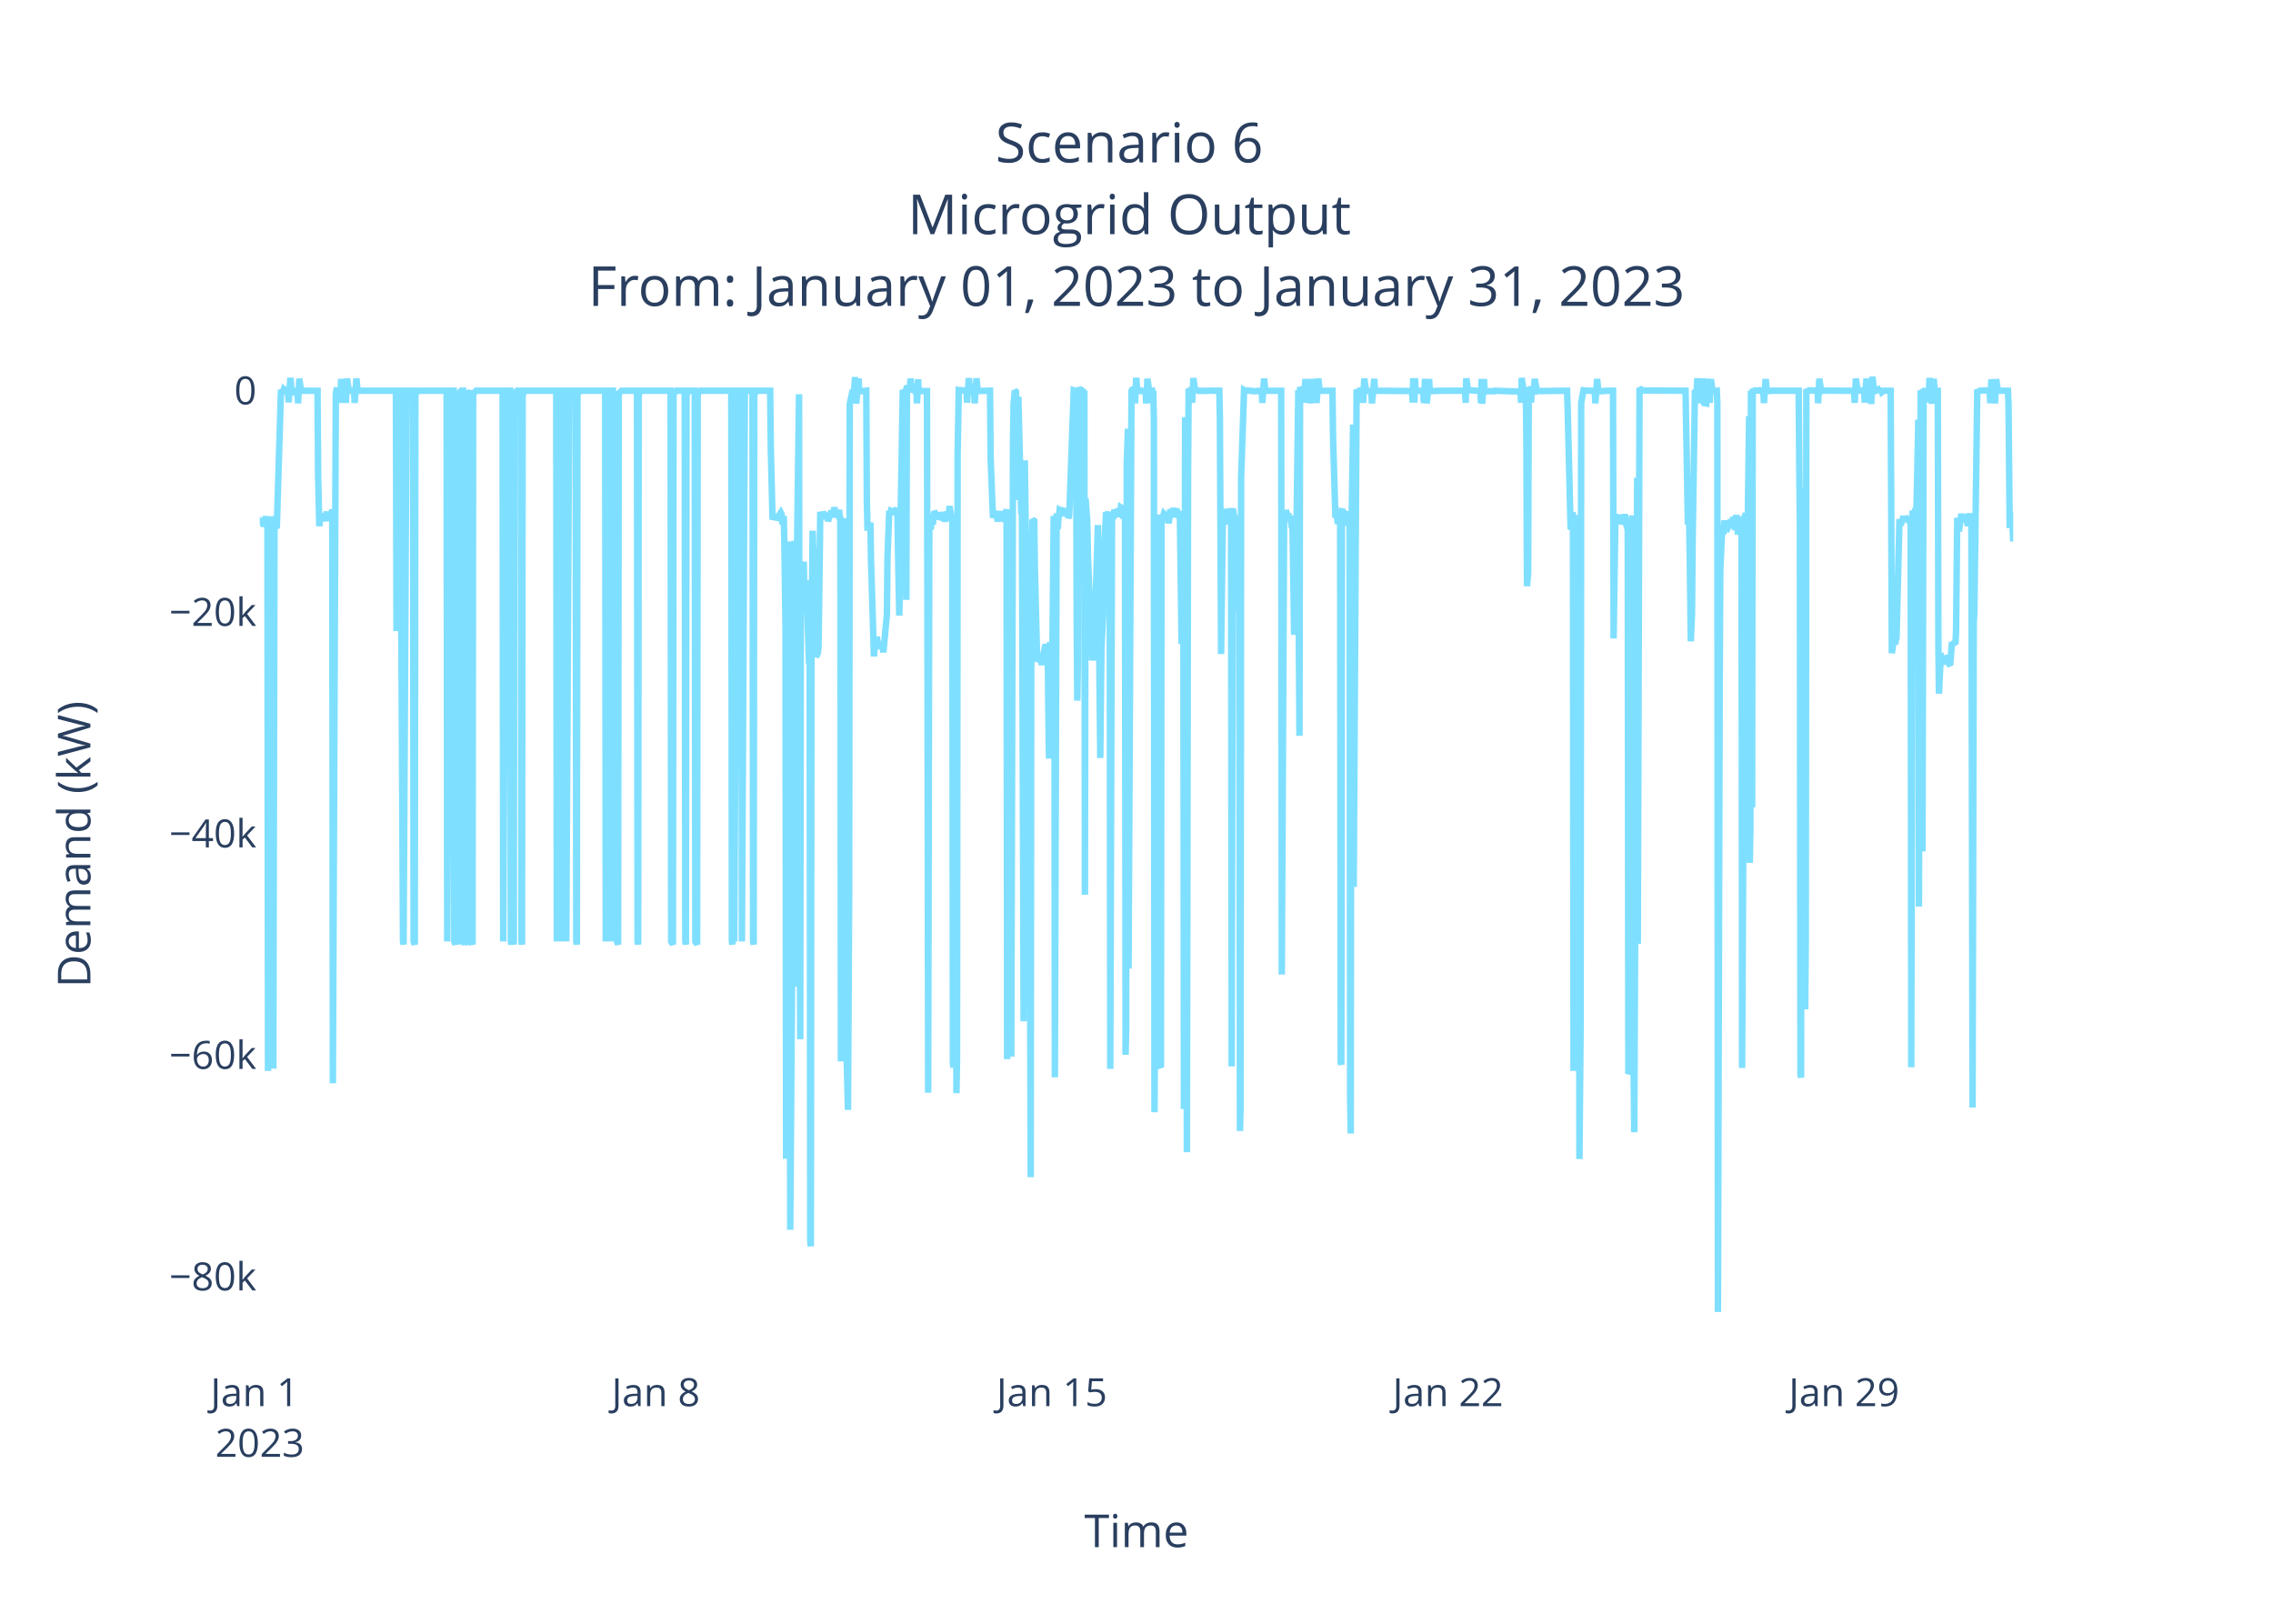
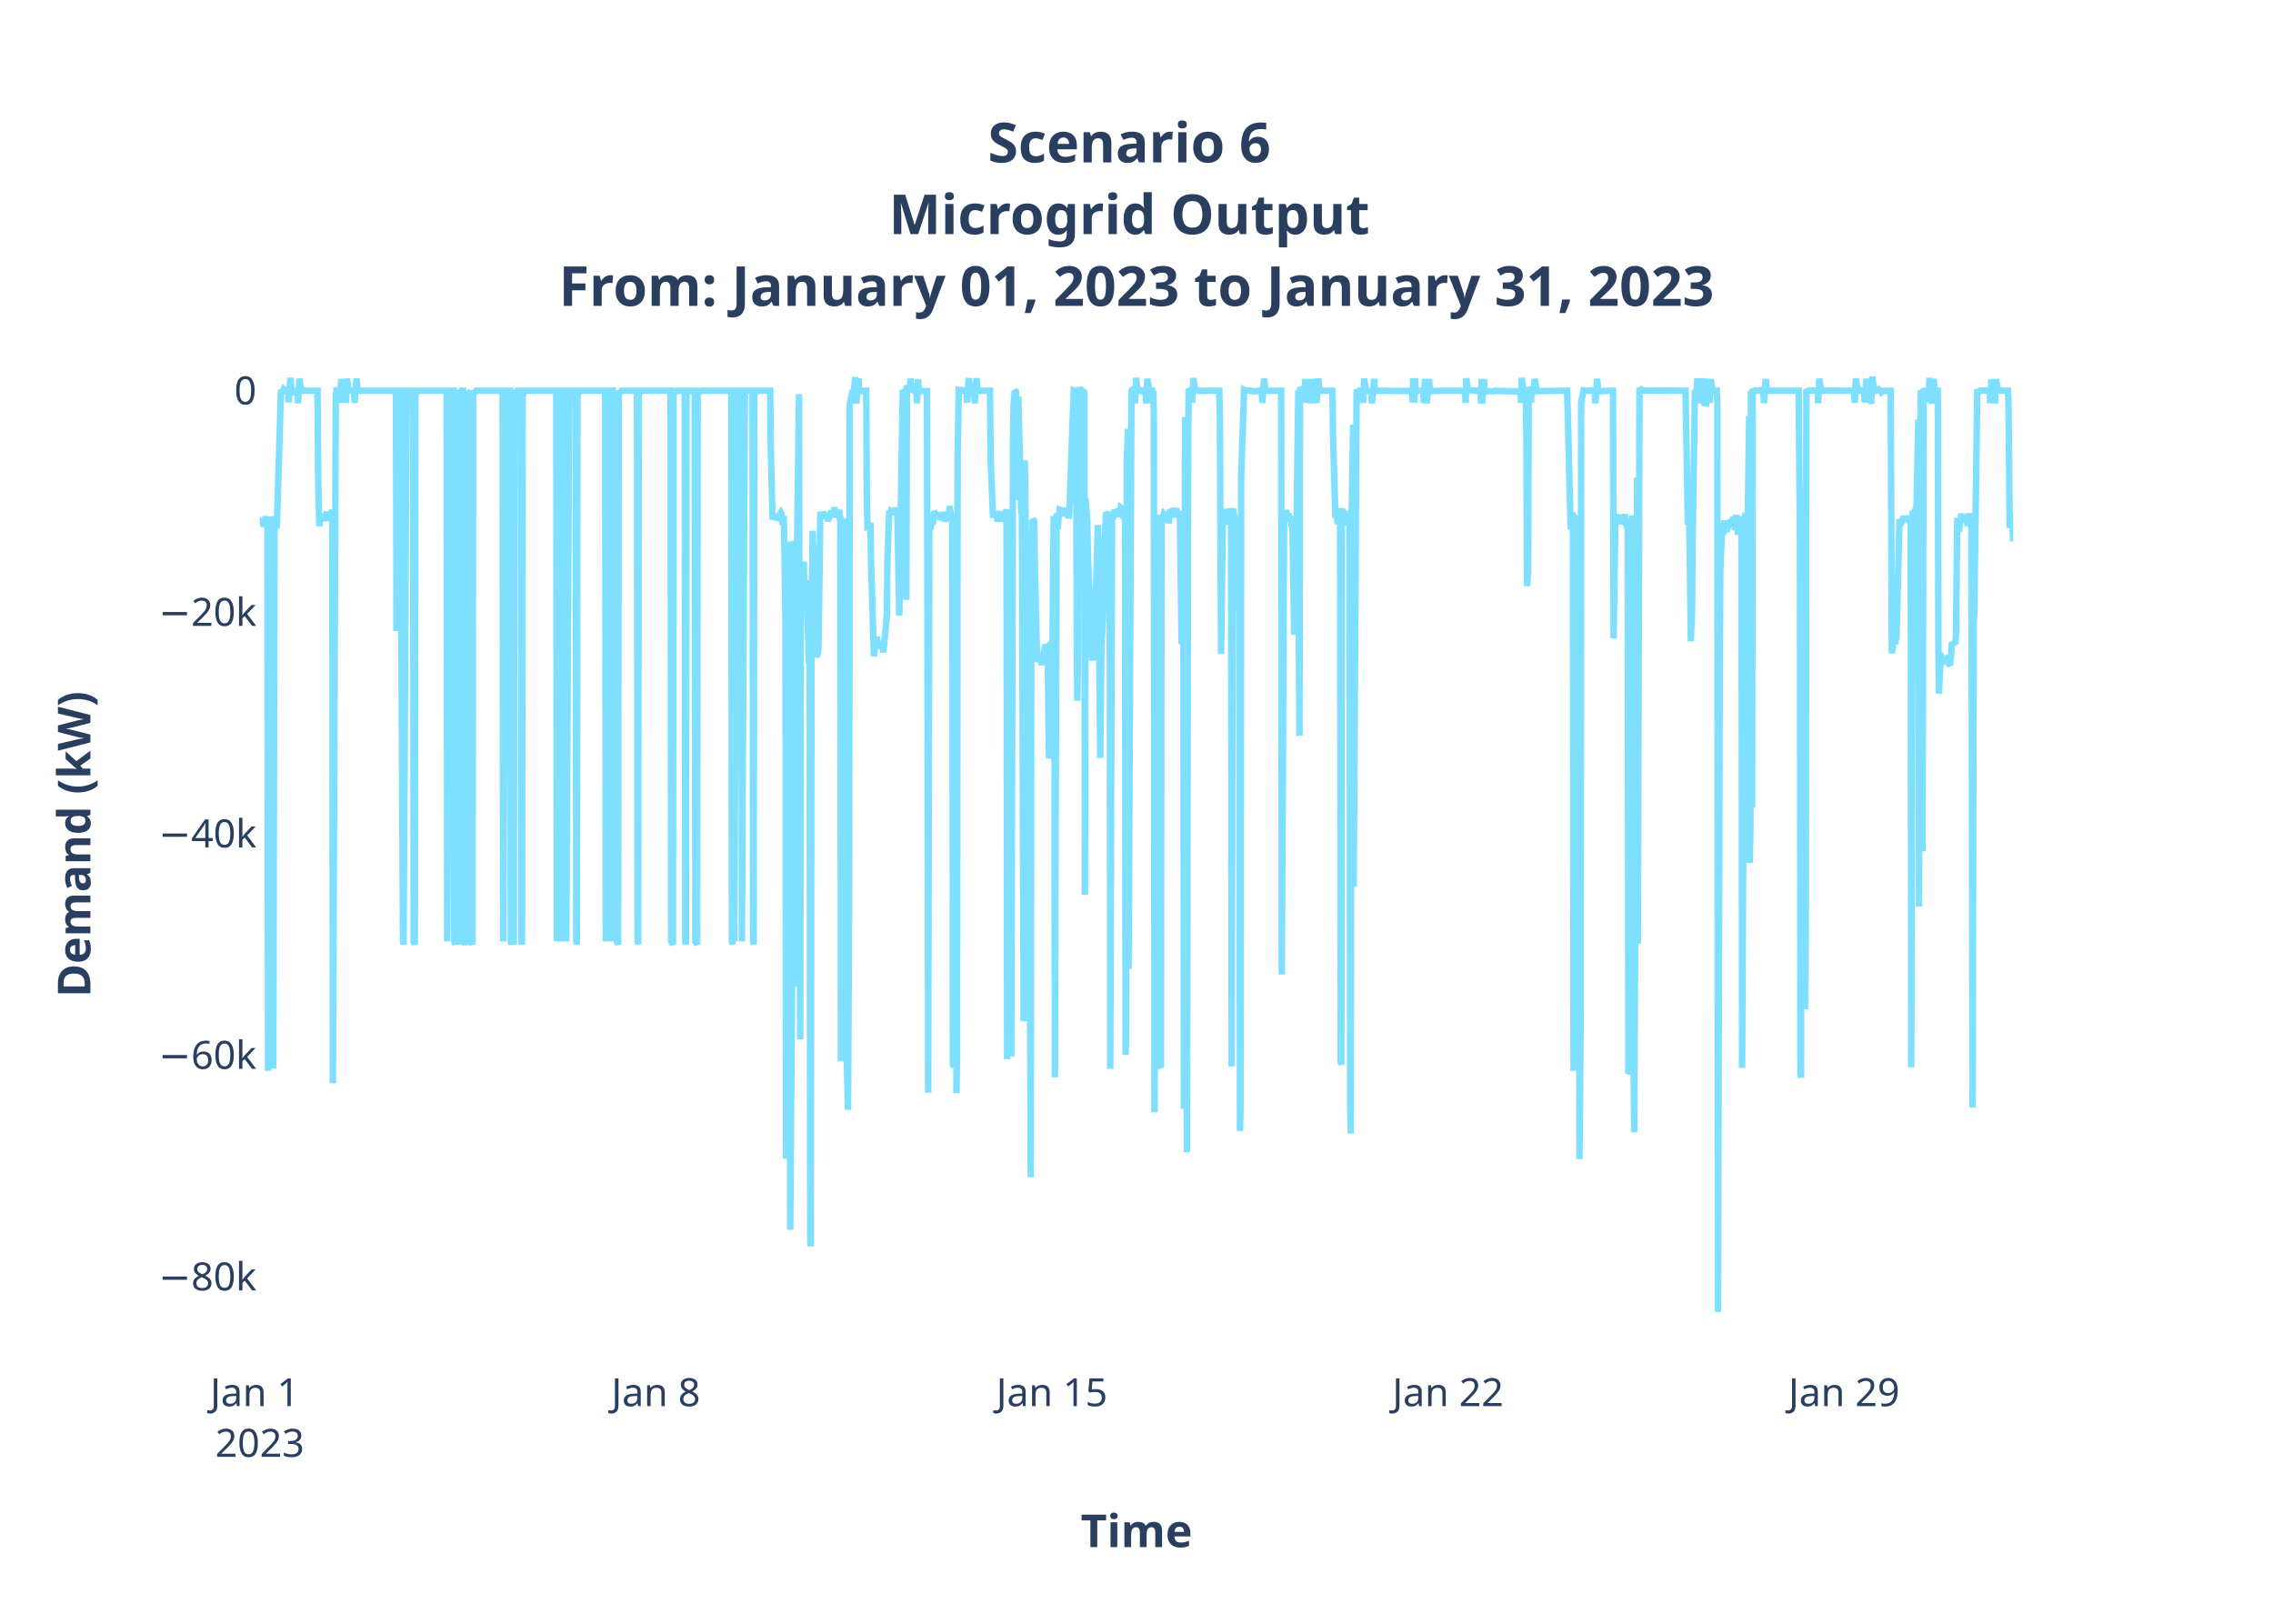
<svg xmlns="http://www.w3.org/2000/svg" class="main-svg" width="700" height="500" style="" viewBox="0 0 700 500">
  <rect x="0" y="0" width="700" height="500" style="fill: rgb(255, 255, 255); fill-opacity: 1;" />
-   <defs id="defs-71cddd">
+   <defs id="defs-e1e4d8">
    <g class="clips">
-       <clipPath id="clip71cdddxyplot" class="plotclip">
+       <clipPath id="clipe1e4d8xyplot" class="plotclip">
        <rect width="540" height="320" />
      </clipPath>
-       <clipPath class="axesclip" id="clip71cdddx">
+       <clipPath class="axesclip" id="clipe1e4d8x">
        <rect x="80" y="0" width="540" height="500" />
      </clipPath>
-       <clipPath class="axesclip" id="clip71cdddy">
+       <clipPath class="axesclip" id="clipe1e4d8y">
        <rect x="0" y="100" width="700" height="320" />
      </clipPath>
-       <clipPath class="axesclip" id="clip71cdddxy">
+       <clipPath class="axesclip" id="clipe1e4d8xy">
        <rect x="80" y="100" width="540" height="320" />
      </clipPath>
    </g>
    <g class="gradients" />
    <g class="patterns" />
  </defs>
  <g class="bglayer" />
  <g class="layer-below">
    <g class="imagelayer" />
    <g class="shapelayer" />
  </g>
  <g class="cartesianlayer">
    <g class="subplot xy">
      <g class="layer-subplot">
        <g class="shapelayer" />
        <g class="imagelayer" />
      </g>
      <g class="minor-gridlayer">
        <g class="x" />
        <g class="y" />
      </g>
      <g class="gridlayer">
        <g class="x">
          <path class="xgrid crisp" transform="translate(201.98,0)" d="M0,100v320" style="stroke: rgb(255, 255, 255); stroke-opacity: 1; stroke-width: 1px;" />
          <path class="xgrid crisp" transform="translate(323.95,0)" d="M0,100v320" style="stroke: rgb(255, 255, 255); stroke-opacity: 1; stroke-width: 1px;" />
          <path class="xgrid crisp" transform="translate(445.93,0)" d="M0,100v320" style="stroke: rgb(255, 255, 255); stroke-opacity: 1; stroke-width: 1px;" />
          <path class="xgrid crisp" transform="translate(567.91,0)" d="M0,100v320" style="stroke: rgb(255, 255, 255); stroke-opacity: 1; stroke-width: 1px;" />
        </g>
        <g class="y">
          <path class="ygrid crisp" transform="translate(0,393.15)" d="M80,0h540" style="stroke: rgb(255, 255, 255); stroke-opacity: 1; stroke-width: 1px;" />
          <path class="ygrid crisp" transform="translate(0,324.94)" d="M80,0h540" style="stroke: rgb(255, 255, 255); stroke-opacity: 1; stroke-width: 1px;" />
          <path class="ygrid crisp" transform="translate(0,256.74)" d="M80,0h540" style="stroke: rgb(255, 255, 255); stroke-opacity: 1; stroke-width: 1px;" />
          <path class="ygrid crisp" transform="translate(0,188.53)" d="M80,0h540" style="stroke: rgb(255, 255, 255); stroke-opacity: 1; stroke-width: 1px;" />
        </g>
      </g>
      <g class="zerolinelayer">
        <path class="yzl zl crisp" transform="translate(0,120.32)" d="M80,0h540" style="stroke: rgb(255, 255, 255); stroke-opacity: 1; stroke-width: 2px;" />
      </g>
      <path class="xlines-below" />
      <path class="ylines-below" />
      <g class="overlines-below" />
      <g class="xaxislayer-below" />
      <g class="yaxislayer-below" />
      <g class="overaxes-below" />
-       <g class="plot" transform="translate(80,100)" clip-path="url(#clip71cdddxyplot)">
+       <g class="plot" transform="translate(80,100)" clip-path="url(#clipe1e4d8xyplot)">
        <g class="scatterlayer mlayer">
-           <g class="trace scatter tracedd45a2" style="stroke-miterlimit: 2; opacity: 0.5;">
+           <g class="trace scatter trace4f897c" style="stroke-miterlimit: 2; opacity: 0.5;">
            <g class="fills" />
            <g class="errorbars" />
            <g class="lines">
              <path class="js-line" d="M0,61.28L0.18,60.51L0.73,61.01L0.91,61.22L1.27,61.87L1.45,61.48L1.63,59.79L1.82,59.11L2,59.78L2.18,60.93L2.36,61.26L2.54,229.76L3.09,59.71L3.45,61.87L3.63,60.47L3.81,59.18L3.99,59.65L4.17,229.05L4.54,59.97L5.08,62.47L5.26,62.09L6.53,20.05L6.72,20.33L7.26,20.42L7.44,19.85L7.81,20.16L7.99,21.1L8.35,20.26L8.71,20.45L8.89,23.89L9.44,16.34L9.8,20.66L9.98,20.7L10.35,19.49L10.53,21.42L10.89,20.09L11.07,20.68L11.44,20.03L11.62,20.44L11.8,24.19L12.16,16.61L12.71,20.32L12.89,20.32L17.79,20.34L17.97,46.31L18.33,62.02L18.7,58.97L18.88,58.26L19.24,59.88L19.6,58.21L19.78,58.85L20.15,60.39L20.33,59.36L20.51,58.41L20.69,58.42L20.87,59.84L21.24,57.66L21.42,58.78L21.6,60.41L22.33,56.92L22.51,233.57L23.42,21.51L23.6,20.21L24.69,20.25L24.87,24.08L25.05,16.69L25.59,21.53L25.77,20.33L26.32,20.32L26.5,24.07L26.86,16.57L27.41,20.32L27.59,20.32L29.04,20.32L29.22,24.07L29.77,16.57L30.13,20.32L30.31,20.32L41.93,20.32L42.11,94.34L43.02,20.32L43.2,20.32L44.11,189.9L44.29,190.84L45.2,20.32L45.38,20.32L47.19,20.32L47.37,189.9L47.74,190.84L47.92,21.26L48.83,20.32L49.01,20.32L57.54,20.32L57.72,189.9L58.63,20.32L58.81,20.32L59.72,20.32L59.9,189.9L60.26,190.84L60.44,21.26L60.63,20.32L60.81,189.9L60.99,190.84L61.17,21.26L62.08,20.32L62.26,20.32L62.62,20.32L62.8,189.9L63.17,190.84L63.35,21.26L63.71,20.32L63.89,189.9L64.26,190.84L64.44,21.26L64.98,20.32L65.16,189.9L65.53,190.84L65.71,21.26L66.62,20.32L66.8,20.32L74.78,20.32L74.96,189.9L75.87,20.32L76.05,20.32L77.14,20.32L77.32,189.9L77.51,190.84L77.69,21.26L77.87,20.32L78.05,189.9L78.23,190.84L78.41,21.26L79.32,20.32L79.5,20.32L80.41,20.32L80.59,189.9L80.77,190.84L80.95,21.26L81.86,20.32L82.04,20.32L91.3,20.32L91.48,189.9L92.39,20.32L92.57,20.32L92.75,20.32L92.93,189.9L93.84,20.32L94.02,20.32L94.21,20.32L94.39,189.9L95.29,20.32L95.48,20.32L97.29,20.32L97.47,189.9L97.65,190.84L97.84,21.26L98.74,20.32L98.92,20.32L106.37,20.32L106.55,189.9L107.46,20.32L107.64,20.32L107.82,189.9L108.36,20.32L108.54,20.32L108.73,20.32L108.91,189.9L109.82,20.32L110,189.9L110.36,190.84L110.54,21.26L111.45,20.32L111.63,20.32L116.17,20.32L116.35,189.9L116.53,190.84L116.71,21.26L117.62,20.32L117.8,20.32L126.51,20.32L126.7,189.9L127.24,190.84L127.42,21.26L128.33,20.32L128.51,20.32L130.87,20.32L131.05,189.9L131.23,190.84L131.42,21.26L132.32,20.32L132.5,20.32L133.96,20.32L134.14,189.9L134.68,190.84L134.86,21.26L135.77,20.32L135.95,20.32L145.21,20.32L145.39,189.9L145.57,190.84L145.75,21.26L145.94,20.32L146.12,189.9L147.03,20.32L147.21,20.32L148.3,20.32L148.48,189.9L149.38,20.32L149.57,20.32L151.74,20.32L151.93,189.9L152.11,190.84L152.29,21.26L153.2,20.32L153.38,20.32L157.19,20.32L157.37,37.83L157.92,60.03L158.28,58.42L158.46,59.3L158.82,58.37L159.01,60.11L159.37,59.43L159.55,59.24L160.46,57.84L160.64,58.18L161,61.46L161.36,58.86L161.55,67.24L161.91,93.16L162.09,256.83L162.64,66.74L163,78.82L163.18,109.9L163.36,278.68L163.91,203.89L164.09,202.97L164.27,190.39L164.45,203.81L164.63,66.52L164.99,103.65L165.36,81.17L165.54,62.52L166.08,21.39L166.27,176.2L166.45,220.02L166.63,76.79L166.99,74.96L167.17,81.41L167.35,75.66L167.54,72.96L167.72,83.9L168.26,78.68L168.44,82.65L169.17,104.59L169.35,102.93L169.53,282.33L169.71,283.77L169.9,98.07L170.26,63.43L170.62,74.19L170.8,92.57L171.35,102.31L171.71,101.48L171.89,100.97L172.07,99.11L172.26,86.07L172.62,57.62L173.16,59.46L173.34,58.88L173.53,57.98L173.89,58.31L174.07,59.74L174.62,58.13L174.8,58.81L174.98,60.49L176.07,57.31L176.25,57.94L176.43,58.68L176.79,57.71L176.97,56.19L177.34,59.23L177.88,58.2L178.06,58.92L178.43,56.99L178.61,59.54L178.79,59.62L178.97,226.83L179.52,86.94L179.7,71L180.06,59.6L180.42,68.95L180.61,220.83L181.15,241.77L181.51,175.29L181.69,24.46L182.6,20.1L182.78,24.02L183.33,16.12L183.51,20.89L183.69,24.28L184.42,16.58L184.6,20.53L185.51,20.4L185.69,20.43L186.78,20.31L186.96,54.4L187.14,62.35L187.68,62.26L187.87,61.45L188.05,60.96L188.23,72.12L189.14,102.13L189.32,100.09L190.04,96.1L190.23,97.49L190.41,99.23L190.77,97.6L191.13,99L191.31,99.71L191.68,97.59L191.86,99.65L192.04,100.87L193.13,89.24L193.31,71.68L193.86,57.33L194.22,58.31L194.4,57.33L194.94,57.56L195.13,56.87L195.49,58.44L195.85,56.89L196.03,56.68L196.4,58.26L196.58,70.94L196.94,89.56L197.12,82.02L197.3,62.53L198.03,20.11L198.21,20.44L198.39,20.41L198.57,27.16L198.76,19.94L198.94,20.24L199.12,84.73L199.3,18.7L200.03,19.92L200.21,20.63L200.39,16.58L200.93,20.61L201.12,20.45L202.02,20.34L202.21,20.36L202.39,24.2L202.75,16.78L202.93,20.61L203.11,20.42L205.47,20.42L205.65,111.51L205.84,236.49L206.2,61.51L206.38,61.89L206.56,63.02L206.74,61.99L206.92,59.25L207.29,61.56L207.47,58.93L207.65,58.17L208.01,58.07L208.38,58.86L208.56,57.8L208.92,59.92L209.28,58.02L209.47,58.29L209.83,60.01L210.01,59.69L210.19,58.83L210.55,58.47L210.92,60.53L211.1,59.96L211.28,58.18L211.46,57.76L211.64,58.63L211.83,59.21L212.01,60.1L212.19,58.56L212.37,56.71L212.55,56.71L212.73,57.69L213.1,60.45L213.28,58.79L213.46,227.65L213.64,228.7L213.82,58.66L214,59.38L214.18,66.51L214.37,73.1L214.55,236.62L214.73,225.71L214.91,39.9L215.27,20.15L215.82,20.27L216,20.13L217.09,20.28L217.27,20.22L217.63,20.26L217.82,23.97L218.36,16.44L218.72,20.15L218.9,20.43L219.63,20.76L219.81,20.4L219.99,20.28L220.17,24.2L220.72,16.48L221.08,20.33L221.26,20.38L224.89,20.31L225.08,41.18L225.8,59.48L225.98,58.35L226.16,57.9L226.35,57.98L226.53,57.42L226.71,58.35L227.07,59.37L227.25,60.59L227.8,57.43L227.98,58.56L228.16,59.69L229.07,58.3L229.25,60.06L229.43,60.49L229.61,58.71L229.98,56.83L230.16,226.14L230.88,57.66L231.07,58.23L231.25,58.7L231.43,225.38L231.97,36.05L232.15,24.5L232.52,20.28L232.88,20.59L233.06,40.09L233.24,53.96L233.43,37.52L233.61,22.14L234.51,58.3L234.7,52.69L235.24,214.47L235.42,49.58L235.6,41.76L236.15,83.16L236.69,81.94L236.87,86.53L237.42,262.49L237.6,94.05L237.78,76.28L237.96,60.05L238.51,60.4L238.69,74.36L239.42,103.72L239.6,103.38L239.78,101.45L240.14,102.36L240.32,101.52L240.87,104.79L241.05,102.89L241.96,98.51L242.32,99.27L242.5,99.08L242.68,101.3L242.86,119.71L243.05,133.6L243.23,114.58L243.41,97.71L243.59,100.05L244.13,97.66L244.32,77.92L244.5,58.91L244.68,60.17L244.86,231.75L245.41,58.09L245.77,62.87L245.95,59.97L246.31,57.11L246.68,57.36L246.86,58.55L247.04,58.75L247.22,56.81L247.4,56.57L247.58,57.88L247.76,58.66L248.31,57.93L248.49,57.39L249.04,59.34L249.22,59.06L249.4,55.77L250.67,20.23L250.85,20.3L251.03,20.41L251.39,20.12L251.58,89.94L251.76,115.75L251.94,105.07L252.12,19.31L252.67,20.52L252.85,20.15L253.03,20.11L253.57,20.54L253.75,24.01L253.94,20.28L254.12,175.54L254.3,53.45L254.84,60.34L255.03,70.65L256.3,103.36L256.48,102.03L256.66,100.8L257.02,103.31L257.2,92L258.11,61.67L258.29,77.88L258.84,133.42L259.02,115.18L259.2,99.61L259.74,89.27L259.93,70.51L260.65,57.64L260.83,61.26L261.02,61.75L261.2,58.13L261.38,57.61L261.56,60.75L261.74,61.9L261.92,229.12L262.47,57.77L262.83,59.76L263.01,58.66L263.19,56.98L263.74,58.27L263.92,58.25L264.28,58.03L264.46,56.54L264.83,59.18L265.01,57.97L265.19,56.26L265.55,56.49L265.73,57.84L265.92,59.59L266.46,58.76L266.64,224.79L266.82,216.65L267.01,42.17L267.37,32.03L267.55,198.25L268.46,20.42L268.64,20.05L269,19.85L269.18,21.02L269.36,19.93L269.55,24.2L269.91,16.34L270.27,20.5L270.45,20.84L271,19.65L271.36,20.42L271.54,20.44L272.81,20.55L272.99,24.24L273.36,16.63L273.9,20.32L274.08,20.32L274.81,20.31L274.99,24.06L275.17,20.33L275.35,29.09L275.54,242.5L276.44,60.34L276.63,59.57L276.81,63.29L277.17,58.47L277.35,228.43L277.53,228.65L277.71,58.62L278.08,60.76L278.26,58.78L278.44,58.17L279.17,58.89L279.35,58.75L279.53,57.84L279.89,61.12L280.07,60.13L280.26,57.86L280.44,56.92L280.8,58.86L280.98,58.47L281.34,56.5L281.53,57.24L281.71,58.45L281.89,59.28L282.07,57.73L282.25,56.75L282.8,58.18L283.16,57.86L283.34,57.43L283.89,98.32L284.25,84.15L284.43,79.76L284.61,241.49L284.97,28.45L285.16,32.08L285.52,254.8L285.88,46.14L286.06,19.82L286.79,20.28L286.97,20.07L287.15,24.03L287.52,16.42L288.06,20.46L288.24,19.94L289.15,20.38L289.33,20.38L292.42,20.33L292.6,20.3L295.5,20.32L295.68,28.51L296.05,101.4L296.41,73.29L296.59,58.95L296.95,59.23L297.32,56.76L297.5,57.81L297.68,59.21L298.04,57.43L298.23,60.74L298.41,61.34L298.95,56.61L299.13,57.27L299.31,228.39L299.68,56.66L300.22,59.78L300.4,60.21L300.95,59.13L301.13,60.05L301.31,75.93L301.49,88.04L301.67,80.92L301.86,248.27L302.04,241.04L302.22,47.07L303.13,20.11L303.31,20.21L304.4,20.25L304.58,20.29L305.3,20.33L305.49,20.41L306.57,20.49L306.76,20.44L307.66,20.34L307.85,20.46L308.57,20.31L308.75,24.07L309.3,16.57L309.66,20.33L309.84,20.33L314.56,20.34L314.74,200.09L315.47,58.95L315.65,59.35L315.83,58.3L316.01,57.11L316.38,58.52L316.56,58.84L316.74,58.06L316.92,59.38L317.1,60.29L317.28,58.88L317.65,61.01L317.83,62.51L318.01,61.33L318.19,70.88L318.55,95.49L318.92,85.39L319.1,75.83L319.83,20.18L320.01,100.54L320.19,126.58L320.37,19.2L320.91,20.34L321.28,20.27L321.46,20.28L321.64,23.99L322,16.7L322.18,20.25L322.37,20.29L323.27,20.27L323.46,24.19L324,16.72L324.36,20.53L324.54,20.4L325.27,20.37L325.45,24.11L326,16.57L326.36,20.32L326.54,20.33L330.35,20.33L330.53,34.74L331.26,59.44L331.44,57.49L331.62,57.9L331.99,61.3L332.35,60.5L332.53,58.94L332.71,58L332.89,227.09L333.08,227.85L333.26,57.44L333.44,57.47L333.62,59.02L333.98,57.55L334.35,58.46L334.53,59.09L334.71,57.48L335.07,61L335.25,61.04L335.62,58.28L335.8,238.94L335.98,249.04L336.16,65.98L336.71,30.73L336.89,173.11L337.79,19.98L337.98,20.31L339.61,20.27L339.79,24.06L340.15,16.58L340.7,20.37L340.88,20.39L342.33,20.47L342.51,24.22L343.24,16.64L343.42,20.32L343.6,20.33L354.86,20.41L355.04,23.92L355.22,16.46L355.58,23.97L355.76,16.5L355.95,20.28L358.31,20.41L358.49,24.13L358.85,16.69L359.21,20.43L359.39,24.21L360.12,16.72L360.3,20.5L360.48,20.43L364.48,20.31L364.66,20.32L371.19,20.31L371.37,24.04L371.56,16.51L372.1,20.17L372.28,20.15L375.91,20.41L376.09,24.12L376.28,16.67L376.46,24.32L377,16.73L377.18,20.46L380.09,20.47L380.27,20.32L388.26,20.58L388.44,24.02L388.62,16.37L389.16,20.25L389.34,20.3L389.89,20.29L390.07,34.93L390.25,80.5L390.62,76.11L390.8,19.13L391.52,23.94L391.7,20.1L392.43,20.34L392.61,16.68L393.34,20.41L393.52,20.37L393.7,20.43L402.59,20.31L402.78,25.84L403.68,62.43L403.87,62.74L404.23,57.89L404.41,58.51L404.59,229.76L404.95,58.65L405.5,64.54L405.68,83.58L405.86,96.99L406.23,88.76L406.41,256.9L406.77,216.49L406.95,23.99L407.68,20.2L407.86,20.23L408.04,20.27L410.58,20.34L410.76,20.6L411.13,20.4L411.31,24.2L411.85,16.68L412.22,20.41L412.4,20.51L414.94,20.33L415.12,20.32L416.75,20.32L416.93,96.6L417.48,59.77L418.02,61.13L418.21,59.33L418.57,58.6L418.75,59.88L418.93,61.27L419.66,59.66L419.84,61.1L420.38,58.39L420.56,59.46L420.75,61.2L421.11,62.44L421.29,62.3L421.47,230.65L421.65,230.28L421.84,60.26L422.38,60.82L422.74,58.78L422.92,226.88L423.11,229.96L423.29,248.64L424.19,47.11L424.38,190.61L424.92,19.53L425.65,20.11L425.83,20.23L439.08,20.32L439.26,30.62L439.81,61.52L440.17,58.35L440.35,69.35L440.71,97.48L441.08,88.69L441.26,67.06L441.98,20.16L442.16,20.3L442.35,23.96L442.71,16.46L442.89,24.18L443.25,20.08L443.44,20.26L443.8,20.26L443.98,24.04L444.34,16.54L444.71,20.3L444.89,24.13L445.43,24.24L445.79,16.61L445.98,20.64L446.34,20.44L446.52,24.02L446.88,16.76L447.43,20.68L447.61,20.45L448.7,20.32L448.88,24.08L449.06,304L449.61,109.23L449.79,75.48L450.33,63.41L450.7,64.59L450.88,62.28L451.06,60.29L451.42,62.48L451.6,63.66L453.06,60.13L453.24,60.9L453.42,61.65L453.78,59.24L454.14,61.56L454.33,63.2L454.69,58.59L455.05,61.62L455.23,64.63L455.78,59.34L456.32,60.15L456.5,228.85L457.41,59.08L457.59,57.96L457.96,91.08L458.14,80.8L458.32,54.58L458.68,28.12L458.86,165.69L459.05,155.91L459.23,20.3L459.59,148.6L459.77,19.8L459.95,20.03L460.13,20.18L461.95,20.32L462.13,20.19L463.04,20.42L463.22,24.12L463.76,16.72L464.13,20.44L464.31,20.42L465.76,20.33L465.94,20.32L473.93,20.32L474.11,43.8L474.29,60.25L474.47,230.73L474.66,231.83L474.84,62.28L475.74,50.49L475.93,210.8L476.11,188.93L476.29,20.61L477.2,20.19L477.38,20.23L479.74,20.31L479.92,24.16L480.28,16.62L480.83,20.44L481.01,20.3L483.73,20.28L483.91,20.27L487.54,20.32L487.72,20.34L490.99,20.31L491.17,24.07L491.54,16.57L492.08,20.33L492.26,20.3L494.08,20.19L494.26,23.96L494.8,16.6L495.17,20.29L495.35,19.93L496.07,20.28L496.26,24.41L496.62,16L497.16,20.3L497.34,20.49L498.25,20.02L498.43,20.66L498.62,19.68L499.16,20.66L499.34,20.36L499.52,20.77L500.07,20.36L500.25,20.32L502.25,20.33L502.43,57.39L502.61,101.15L503.33,96.27L503.52,97.89L503.7,98.34L503.88,96.81L504.06,96.47L504.97,59.86L505.15,60.96L505.33,61.71L506.24,59L506.42,59.85L506.6,60.02L506.78,59.15L508.05,60.71L508.24,59.91L508.42,59.68L508.6,228.64L508.96,57.26L509.51,59.08L509.69,57.64L510.05,57.72L510.23,55.56L510.78,29.21L510.96,179.15L511.5,20.25L511.68,20.61L511.87,72.22L512.05,162.17L512.41,19.72L512.59,20.45L512.95,19.83L513.14,20.61L513.68,20.2L513.86,23.89L514.23,16.38L514.59,20.21L514.77,21.07L514.95,24.35L515.13,20.4L515.31,20.49L515.5,16.65L515.86,20.47L516.4,20.37L516.58,20.36L516.77,20.36L516.95,98.43L517.13,113.6L517.67,102.26L517.86,102.18L518.58,104.43L518.76,103.97L518.94,102.54L519.49,104.54L519.67,103.55L519.85,102.31L520.03,101.9L520.22,103.31L520.4,104.65L520.58,104.79L520.76,102.59L521.12,97.79L521.67,98.54L521.85,97.94L522.03,97.8L522.21,98.33L522.39,94.59L522.76,59.46L523.3,63.62L523.48,62.09L524.03,58.22L524.39,60.25L524.57,60.47L524.93,58.57L525.3,59.89L525.48,58.98L526.02,61.95L526.21,59.37L526.39,58.15L526.75,59.95L526.93,59.61L527.11,59.02L527.48,241.03L527.84,91.68L528.02,88.68L528.93,19.96L529.11,20.23L529.29,20.34L530.38,20.27L530.56,20.25L532.74,20.24L532.92,24.16L533.28,16.82L533.83,20.49L534.01,20.45L534.19,20.49L534.37,24.23L534.74,16.78L535.28,20.32L535.46,20.32L538.37,20.31L538.55,24.28L538.91,62.61L539.46,57.91L539.64,58.65L540,66.74" style="vector-effect: non-scaling-stroke; fill: none; stroke: rgb(0, 191, 255); stroke-opacity: 1; stroke-width: 2px; opacity: 1;" />
            </g>
            <g class="points" />
            <g class="text" />
          </g>
        </g>
      </g>
      <g class="overplot" />
      <path class="xlines-above crisp" d="M0,0" style="fill: none;" />
      <path class="ylines-above crisp" d="M0,0" style="fill: none;" />
      <g class="overlines-above" />
      <g class="xaxislayer-above">
        <g class="xtick">
-           <text text-anchor="middle" x="0" y="433" transform="translate(80,0)" style="font-family: 'Open Sans', verdana, arial, sans-serif; font-size: 12px; fill: rgb(42, 63, 95); fill-opacity: 1; white-space: pre; opacity: 1;">
+           <text text-anchor="middle" x="0" y="433" transform="translate(80,0)" style="font-family: sans-serif; font-size: 12px; fill: rgb(42, 63, 95); fill-opacity: 1; white-space: pre; opacity: 1;">
            <tspan class="line" dy="0em" x="0" y="433">Jan 1</tspan>
            <tspan class="line" dy="1.3em" x="0" y="433">2023</tspan>
          </text>
        </g>
        <g class="xtick">
-           <text text-anchor="middle" x="0" y="433" style="font-family: 'Open Sans', verdana, arial, sans-serif; font-size: 12px; fill: rgb(42, 63, 95); fill-opacity: 1; white-space: pre; opacity: 1;" transform="translate(201.98,0)">Jan 8</text>
+           <text text-anchor="middle" x="0" y="433" style="font-family: sans-serif; font-size: 12px; fill: rgb(42, 63, 95); fill-opacity: 1; white-space: pre; opacity: 1;" transform="translate(201.98,0)">Jan 8</text>
        </g>
        <g class="xtick">
-           <text text-anchor="middle" x="0" y="433" style="font-family: 'Open Sans', verdana, arial, sans-serif; font-size: 12px; fill: rgb(42, 63, 95); fill-opacity: 1; white-space: pre; opacity: 1;" transform="translate(323.95,0)">Jan 15</text>
+           <text text-anchor="middle" x="0" y="433" style="font-family: sans-serif; font-size: 12px; fill: rgb(42, 63, 95); fill-opacity: 1; white-space: pre; opacity: 1;" transform="translate(323.95,0)">Jan 15</text>
        </g>
        <g class="xtick">
-           <text text-anchor="middle" x="0" y="433" style="font-family: 'Open Sans', verdana, arial, sans-serif; font-size: 12px; fill: rgb(42, 63, 95); fill-opacity: 1; white-space: pre; opacity: 1;" transform="translate(445.93,0)">Jan 22</text>
+           <text text-anchor="middle" x="0" y="433" style="font-family: sans-serif; font-size: 12px; fill: rgb(42, 63, 95); fill-opacity: 1; white-space: pre; opacity: 1;" transform="translate(445.93,0)">Jan 22</text>
        </g>
        <g class="xtick">
-           <text text-anchor="middle" x="0" y="433" style="font-family: 'Open Sans', verdana, arial, sans-serif; font-size: 12px; fill: rgb(42, 63, 95); fill-opacity: 1; white-space: pre; opacity: 1;" transform="translate(567.91,0)">Jan 29</text>
+           <text text-anchor="middle" x="0" y="433" style="font-family: sans-serif; font-size: 12px; fill: rgb(42, 63, 95); fill-opacity: 1; white-space: pre; opacity: 1;" transform="translate(567.91,0)">Jan 29</text>
        </g>
      </g>
      <g class="yaxislayer-above">
        <g class="ytick">
-           <text text-anchor="end" x="79" y="4.2" transform="translate(0,393.15)" style="font-family: 'Open Sans', verdana, arial, sans-serif; font-size: 12px; fill: rgb(42, 63, 95); fill-opacity: 1; white-space: pre; opacity: 1;">−80k</text>
+           <text text-anchor="end" x="79" y="4.2" transform="translate(0,393.15)" style="font-family: sans-serif; font-size: 12px; fill: rgb(42, 63, 95); fill-opacity: 1; white-space: pre; opacity: 1;">−80k</text>
        </g>
        <g class="ytick">
-           <text text-anchor="end" x="79" y="4.2" style="font-family: 'Open Sans', verdana, arial, sans-serif; font-size: 12px; fill: rgb(42, 63, 95); fill-opacity: 1; white-space: pre; opacity: 1;" transform="translate(0,324.94)">−60k</text>
+           <text text-anchor="end" x="79" y="4.2" style="font-family: sans-serif; font-size: 12px; fill: rgb(42, 63, 95); fill-opacity: 1; white-space: pre; opacity: 1;" transform="translate(0,324.94)">−60k</text>
        </g>
        <g class="ytick">
-           <text text-anchor="end" x="79" y="4.2" style="font-family: 'Open Sans', verdana, arial, sans-serif; font-size: 12px; fill: rgb(42, 63, 95); fill-opacity: 1; white-space: pre; opacity: 1;" transform="translate(0,256.74)">−40k</text>
+           <text text-anchor="end" x="79" y="4.2" style="font-family: sans-serif; font-size: 12px; fill: rgb(42, 63, 95); fill-opacity: 1; white-space: pre; opacity: 1;" transform="translate(0,256.74)">−40k</text>
        </g>
        <g class="ytick">
-           <text text-anchor="end" x="79" y="4.2" style="font-family: 'Open Sans', verdana, arial, sans-serif; font-size: 12px; fill: rgb(42, 63, 95); fill-opacity: 1; white-space: pre; opacity: 1;" transform="translate(0,188.53)">−20k</text>
+           <text text-anchor="end" x="79" y="4.2" style="font-family: sans-serif; font-size: 12px; fill: rgb(42, 63, 95); fill-opacity: 1; white-space: pre; opacity: 1;" transform="translate(0,188.53)">−20k</text>
        </g>
        <g class="ytick">
-           <text text-anchor="end" x="79" y="4.2" style="font-family: 'Open Sans', verdana, arial, sans-serif; font-size: 12px; fill: rgb(42, 63, 95); fill-opacity: 1; white-space: pre; opacity: 1;" transform="translate(0,120.32)">0</text>
+           <text text-anchor="end" x="79" y="4.2" style="font-family: sans-serif; font-size: 12px; fill: rgb(42, 63, 95); fill-opacity: 1; white-space: pre; opacity: 1;" transform="translate(0,120.32)">0</text>
        </g>
      </g>
      <g class="overaxes-above" />
    </g>
  </g>
  <g class="polarlayer" />
  <g class="smithlayer" />
  <g class="ternarylayer" />
  <g class="geolayer" />
  <g class="funnelarealayer" />
  <g class="pielayer" />
  <g class="iciclelayer" />
  <g class="treemaplayer" />
  <g class="sunburstlayer" />
  <g class="glimages" />
-   <defs id="topdefs-71cddd">
+   <defs id="topdefs-e1e4d8">
    <g class="clips" />
  </defs>
  <g class="layer-above">
    <g class="imagelayer" />
    <g class="shapelayer" />
  </g>
  <g class="infolayer">
    <g class="g-gtitle">
-       <text class="gtitle" x="350" y="50" text-anchor="middle" dy="0em" style="font-family: 'Open Sans', verdana, arial, sans-serif; font-size: 17px; fill: rgb(42, 63, 95); opacity: 1; font-weight: normal; white-space: pre;">
-         <tspan class="line" dy="0em" x="350" y="50">Scenario 6</tspan>
-         <tspan class="line" dy="1.3em" x="350" y="50">Microgrid Output</tspan>
-         <tspan class="line" dy="2.6em" x="350" y="50">From: January 01, 2023 to January 31, 2023</tspan>
+       <text class="gtitle" x="350" y="50" text-anchor="middle" dy="0em" style="font-family: sans-serif; font-size: 17px; fill: rgb(42, 63, 95); opacity: 1; font-weight: normal; white-space: pre;">
+         <tspan class="line" dy="0em" x="350" y="50">
+           <tspan style="font-weight:bold">Scenario 6</tspan>
+         </tspan>
+         <tspan class="line" dy="1.3em" x="350" y="50">
+           <tspan style="font-weight:bold">Microgrid Output</tspan>
+         </tspan>
+         <tspan class="line" dy="2.6em" x="350" y="50">
+           <tspan style="font-weight:bold">From: January 01, 2023 to January 31, 2023</tspan>
+         </tspan>
      </text>
    </g>
    <g class="g-xtitle">
-       <text class="xtitle" x="350" y="476.409" text-anchor="middle" style="font-family: 'Open Sans', verdana, arial, sans-serif; font-size: 14px; fill: rgb(42, 63, 95); opacity: 1; font-weight: normal; white-space: pre;">Time</text>
+       <text class="xtitle" x="350" y="476.409" text-anchor="middle" style="font-family: sans-serif; font-size: 14px; fill: rgb(42, 63, 95); opacity: 1; font-weight: normal; white-space: pre;">
+         <tspan style="font-weight:bold">Time</tspan>
+       </text>
    </g>
    <g class="g-ytitle">
-       <text class="ytitle" transform="rotate(-90,27.84063,260)" x="27.841" y="260" text-anchor="middle" style="font-family: 'Open Sans', verdana, arial, sans-serif; font-size: 14px; fill: rgb(42, 63, 95); opacity: 1; font-weight: normal; white-space: pre;">Demand (kW)</text>
+       <text class="ytitle" transform="rotate(-90,27.84063,260)" x="27.841" y="260" text-anchor="middle" style="font-family: sans-serif; font-size: 14px; fill: rgb(42, 63, 95); opacity: 1; font-weight: normal; white-space: pre;">
+         <tspan style="font-weight:bold">Demand (kW)</tspan>
+       </text>
    </g>
  </g>
</svg>
